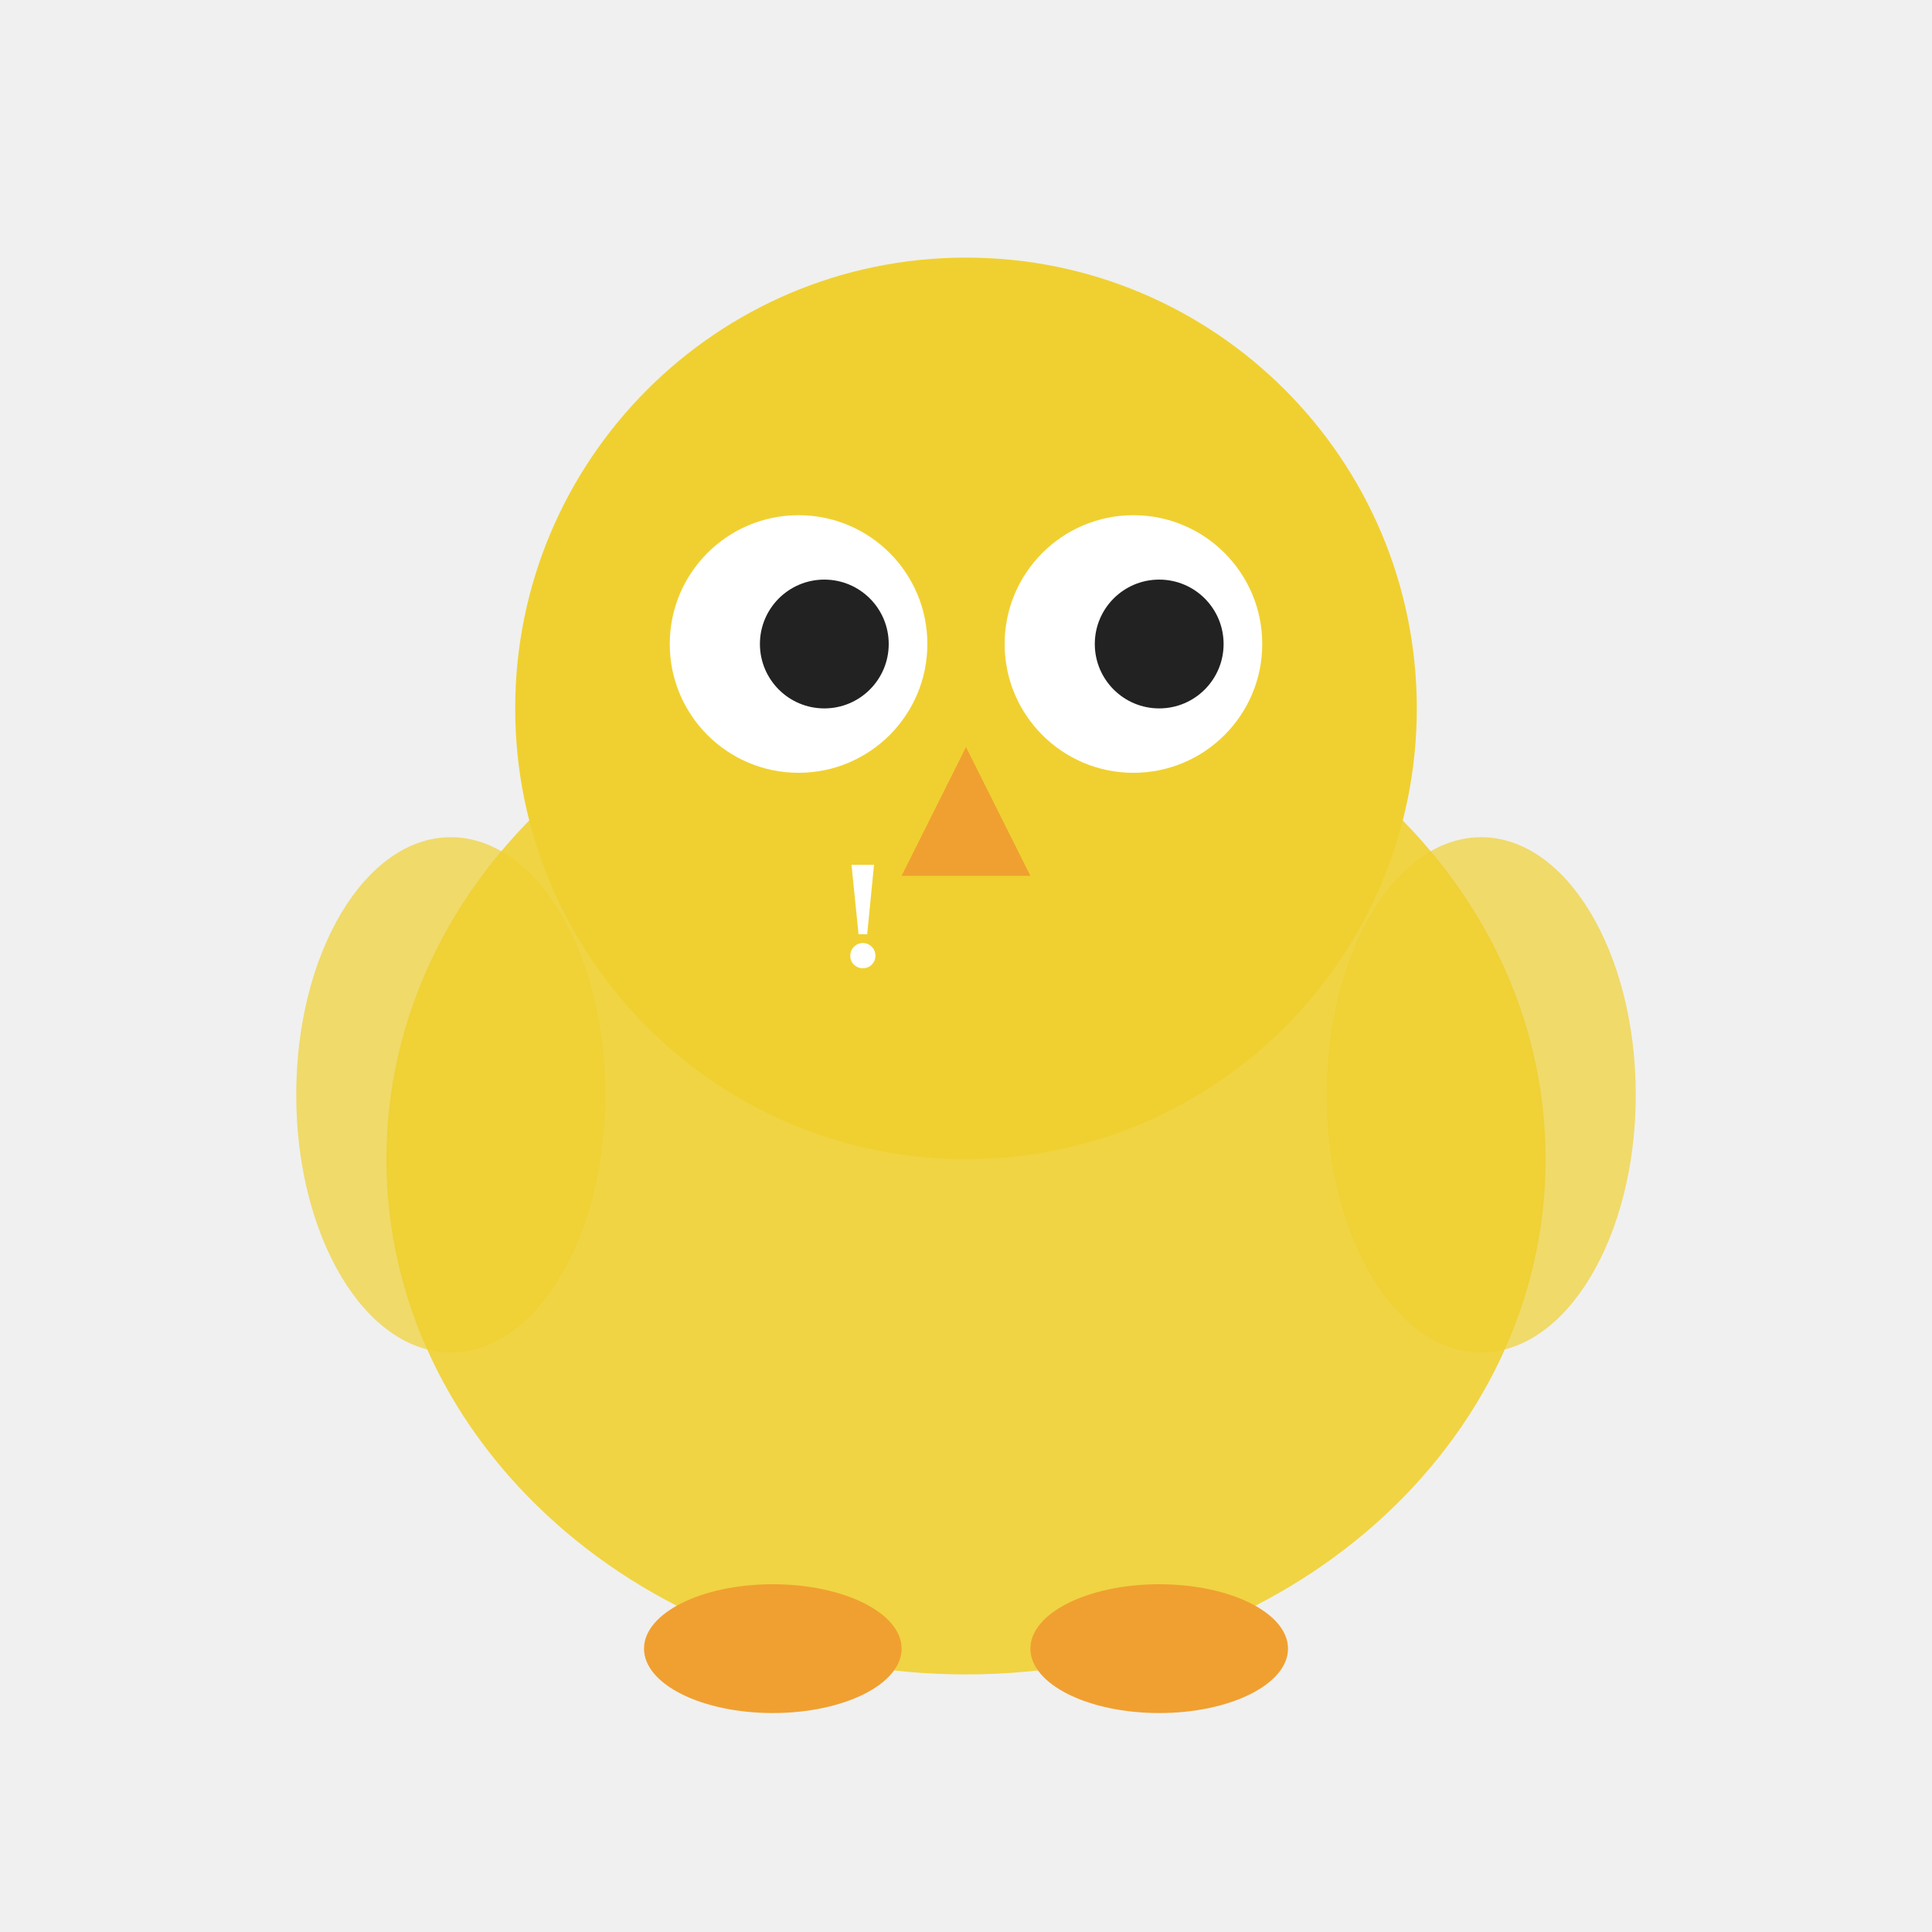
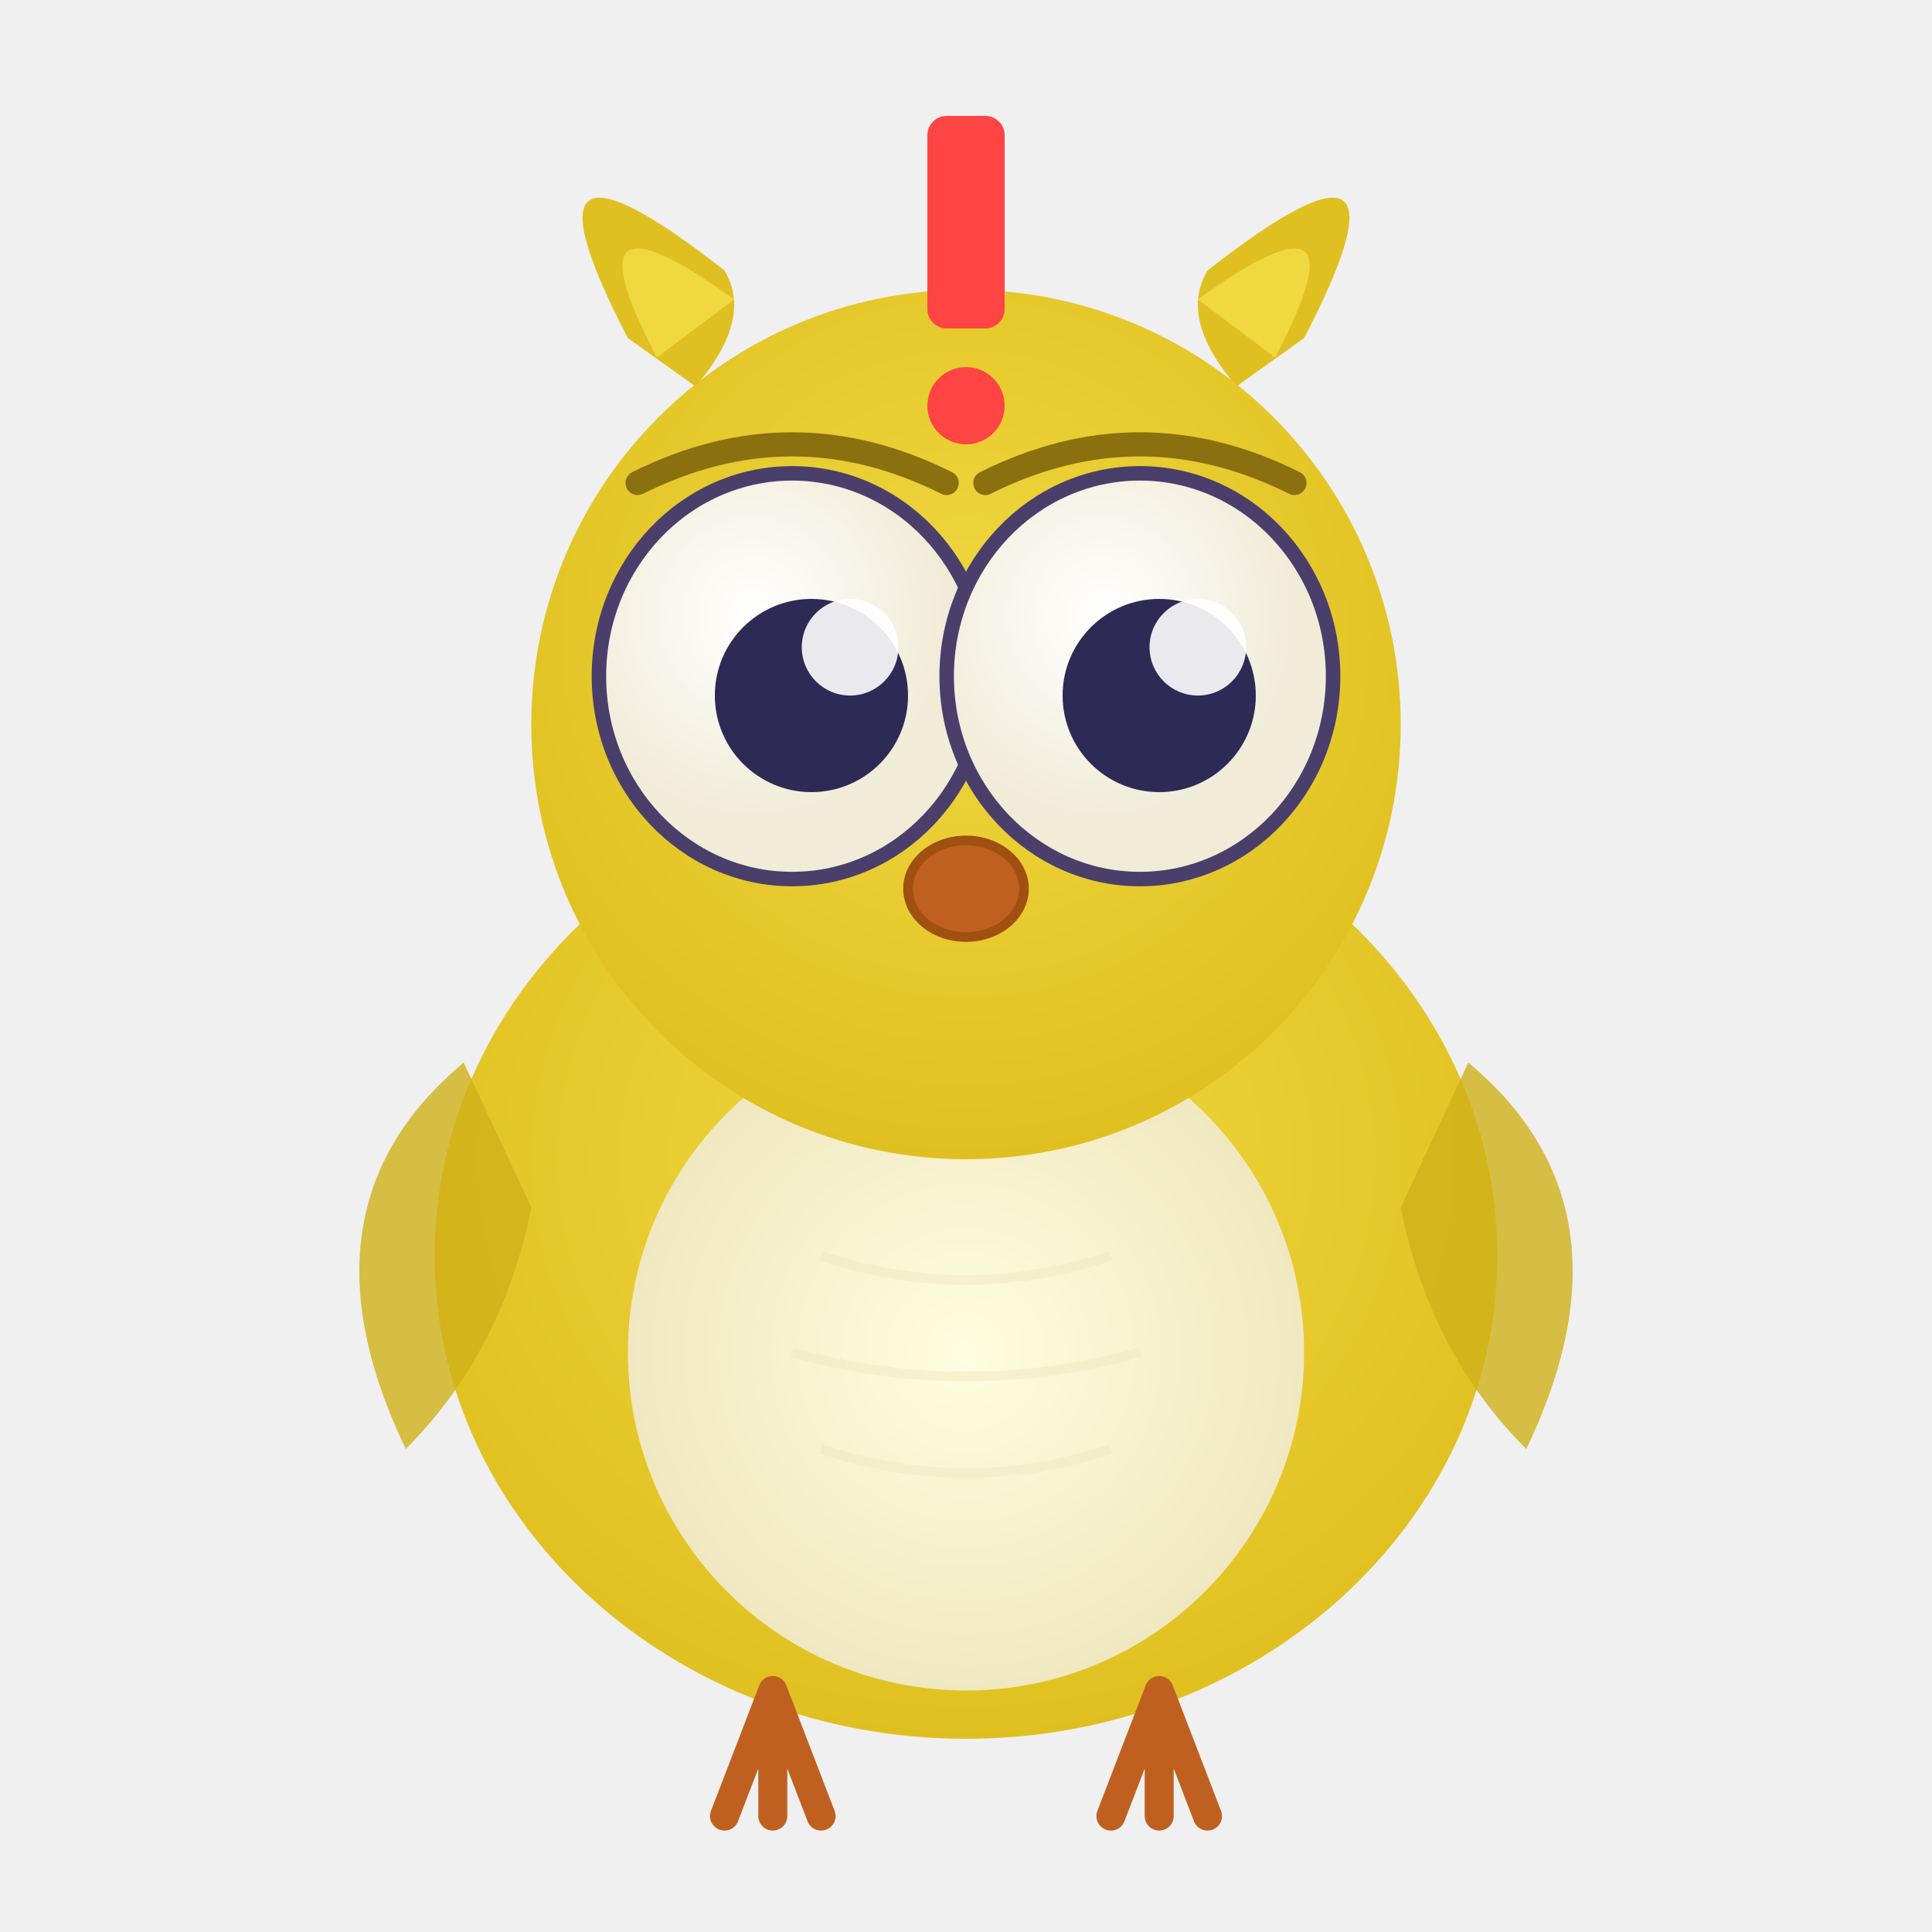
- <svg xmlns="http://www.w3.org/2000/svg" viewBox="0 0 150 150">
-   <style>
-     @keyframes pulse {
-       0%, 100% { opacity: 0.6; transform: scale(1); }
-       50% { opacity: 1; transform: scale(1.1); }
-     }
-     .notify { animation: pulse 1s infinite ease-in-out; }
-   </style>
-   <ellipse cx="75" cy="90" rx="45" ry="40" fill="#f0d030" opacity="0.9" />
-   <circle cx="75" cy="55" r="35" fill="#f0d030" />
-   <circle cx="62" cy="50" r="10" fill="white" />
-   <circle cx="64" cy="50" r="5" fill="#222" />
-   <circle cx="88" cy="50" r="10" fill="white" />
-   <circle cx="90" cy="50" r="5" fill="#222" />
-   <polygon points="75,58 70,68 80,68" fill="#f0a030" />
-   <ellipse cx="35" cy="85" rx="12" ry="20" fill="#f0d030" opacity="0.7" />
-   <ellipse cx="115" cy="85" rx="12" ry="20" fill="#f0d030" opacity="0.7" />
-   <ellipse cx="60" cy="128" rx="10" ry="5" fill="#f0a030" />
-   <ellipse cx="90" cy="128" rx="10" ry="5" fill="#f0a030" />
-   <text x="65" y="75" fontSize="30" fill="white" font-weight="bold" class="notify">!</text>
+ <svg xmlns="http://www.w3.org/2000/svg" viewBox="0 0 200 200">
+   <defs>
+     <radialGradient id="bodyGradN" cx="50%" cy="40%" r="60%">
+       <stop offset="0%" stop-color="#f0d840" />
+       <stop offset="100%" stop-color="#e0c020" />
+     </radialGradient>
+     <radialGradient id="bellyGradN" cx="50%" cy="50%" r="50%">
+       <stop offset="0%" stop-color="#fffde0" />
+       <stop offset="100%" stop-color="#f0e8c0" />
+     </radialGradient>
+     <radialGradient id="eyeGradN" cx="40%" cy="35%" r="50%">
+       <stop offset="0%" stop-color="#ffffff" />
+       <stop offset="100%" stop-color="#f0ecd8" />
+     </radialGradient>
+   </defs>
+   <ellipse cx="100" cy="130" rx="55" ry="50" fill="url(#bodyGradN)" />
+   <ellipse cx="100" cy="140" rx="35" ry="35" fill="url(#bellyGradN)" />
+   <circle cx="100" cy="75" r="45" fill="url(#bodyGradN)" />
+   <path d="M 65 35 Q 52 10 75 28 Q 78 33 72 40 Z" fill="#e0c020" />
+   <path d="M 135 35 Q 148 10 125 28 Q 122 33 128 40 Z" fill="#e0c020" />
+   <path d="M 68 37 Q 58 18 76 31 Z" fill="#f0d840" />
+   <path d="M 132 37 Q 142 18 124 31 Z" fill="#f0d840" />
+   <ellipse cx="82" cy="70" rx="20" ry="21" fill="url(#eyeGradN)" stroke="#4a3f6b" stroke-width="1.5" />
+   <ellipse cx="118" cy="70" rx="20" ry="21" fill="url(#eyeGradN)" stroke="#4a3f6b" stroke-width="1.5" />
+   <circle cx="84" cy="72" r="10" fill="#2d2b55" />
+   <circle cx="120" cy="72" r="10" fill="#2d2b55" />
+   <circle cx="88" cy="67" r="5" fill="white" opacity="0.9" />
+   <circle cx="124" cy="67" r="5" fill="white" opacity="0.9" />
+   <path d="M 66 50 Q 82 42 98 50" fill="none" stroke="#8b7010" stroke-width="2.5" stroke-linecap="round" />
+   <path d="M 102 50 Q 118 42 134 50" fill="none" stroke="#8b7010" stroke-width="2.5" stroke-linecap="round" />
+   <ellipse cx="100" cy="92" rx="6" ry="5" fill="#c06020" stroke="#a05010" stroke-width="1" />
+   <path d="M 48 110 Q 30 125 42 150 Q 52 140 55 125 Z" fill="#d0b018" opacity="0.8" />
+   <path d="M 152 110 Q 170 125 158 150 Q 148 140 145 125 Z" fill="#d0b018" opacity="0.8" />
+   <g>
+     <animate attributeName="opacity" values="0.6;1;0.6" dur="1s" repeatCount="indefinite" />
+     <rect x="96" y="12" width="8" height="22" rx="2" fill="#ff4444" />
+     <circle cx="100" cy="42" r="4" fill="#ff4444" />
+   </g>
+   <path d="M 80 175 L 75 188 M 80 175 L 80 188 M 80 175 L 85 188" stroke="#c06020" stroke-width="3" stroke-linecap="round" fill="none" />
+   <path d="M 120 175 L 115 188 M 120 175 L 120 188 M 120 175 L 125 188" stroke="#c06020" stroke-width="3" stroke-linecap="round" fill="none" />
+   <path d="M 85 130 Q 100 135 115 130" fill="none" stroke="#f0e8c0" stroke-width="1" opacity="0.5" />
+   <path d="M 82 140 Q 100 145 118 140" fill="none" stroke="#f0e8c0" stroke-width="1" opacity="0.5" />
+   <path d="M 85 150 Q 100 155 115 150" fill="none" stroke="#f0e8c0" stroke-width="1" opacity="0.5" />
</svg>
